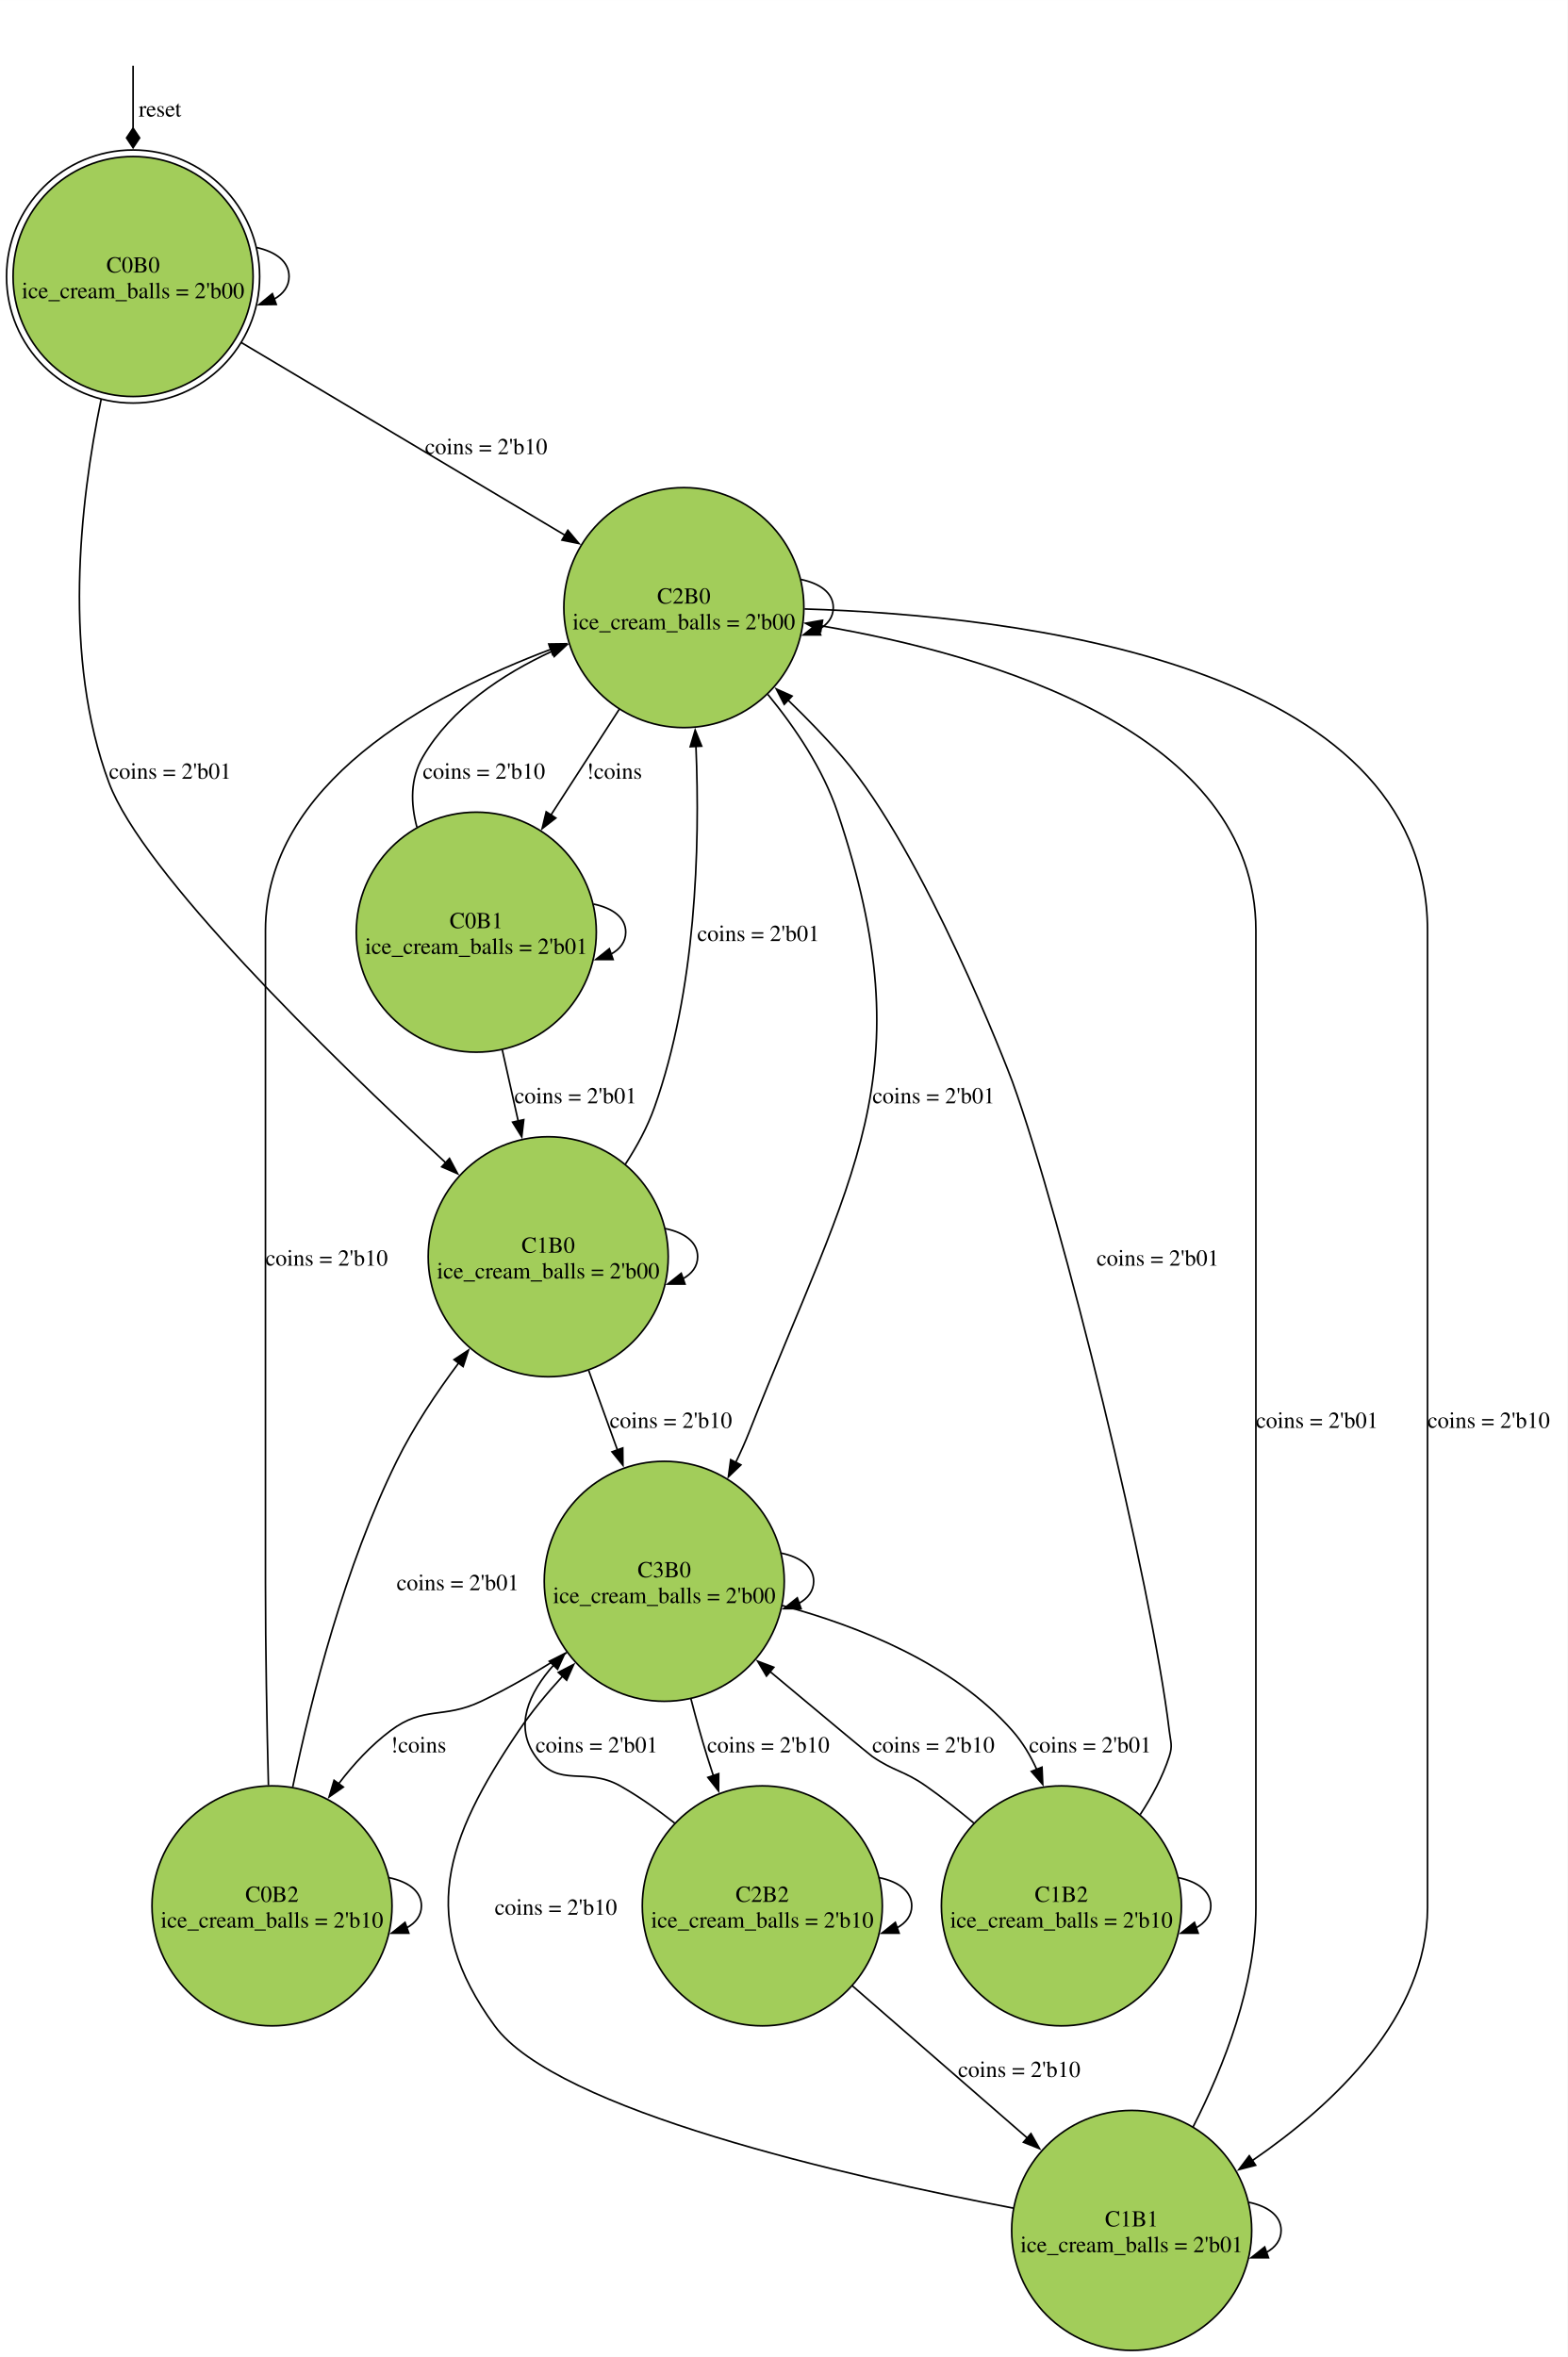
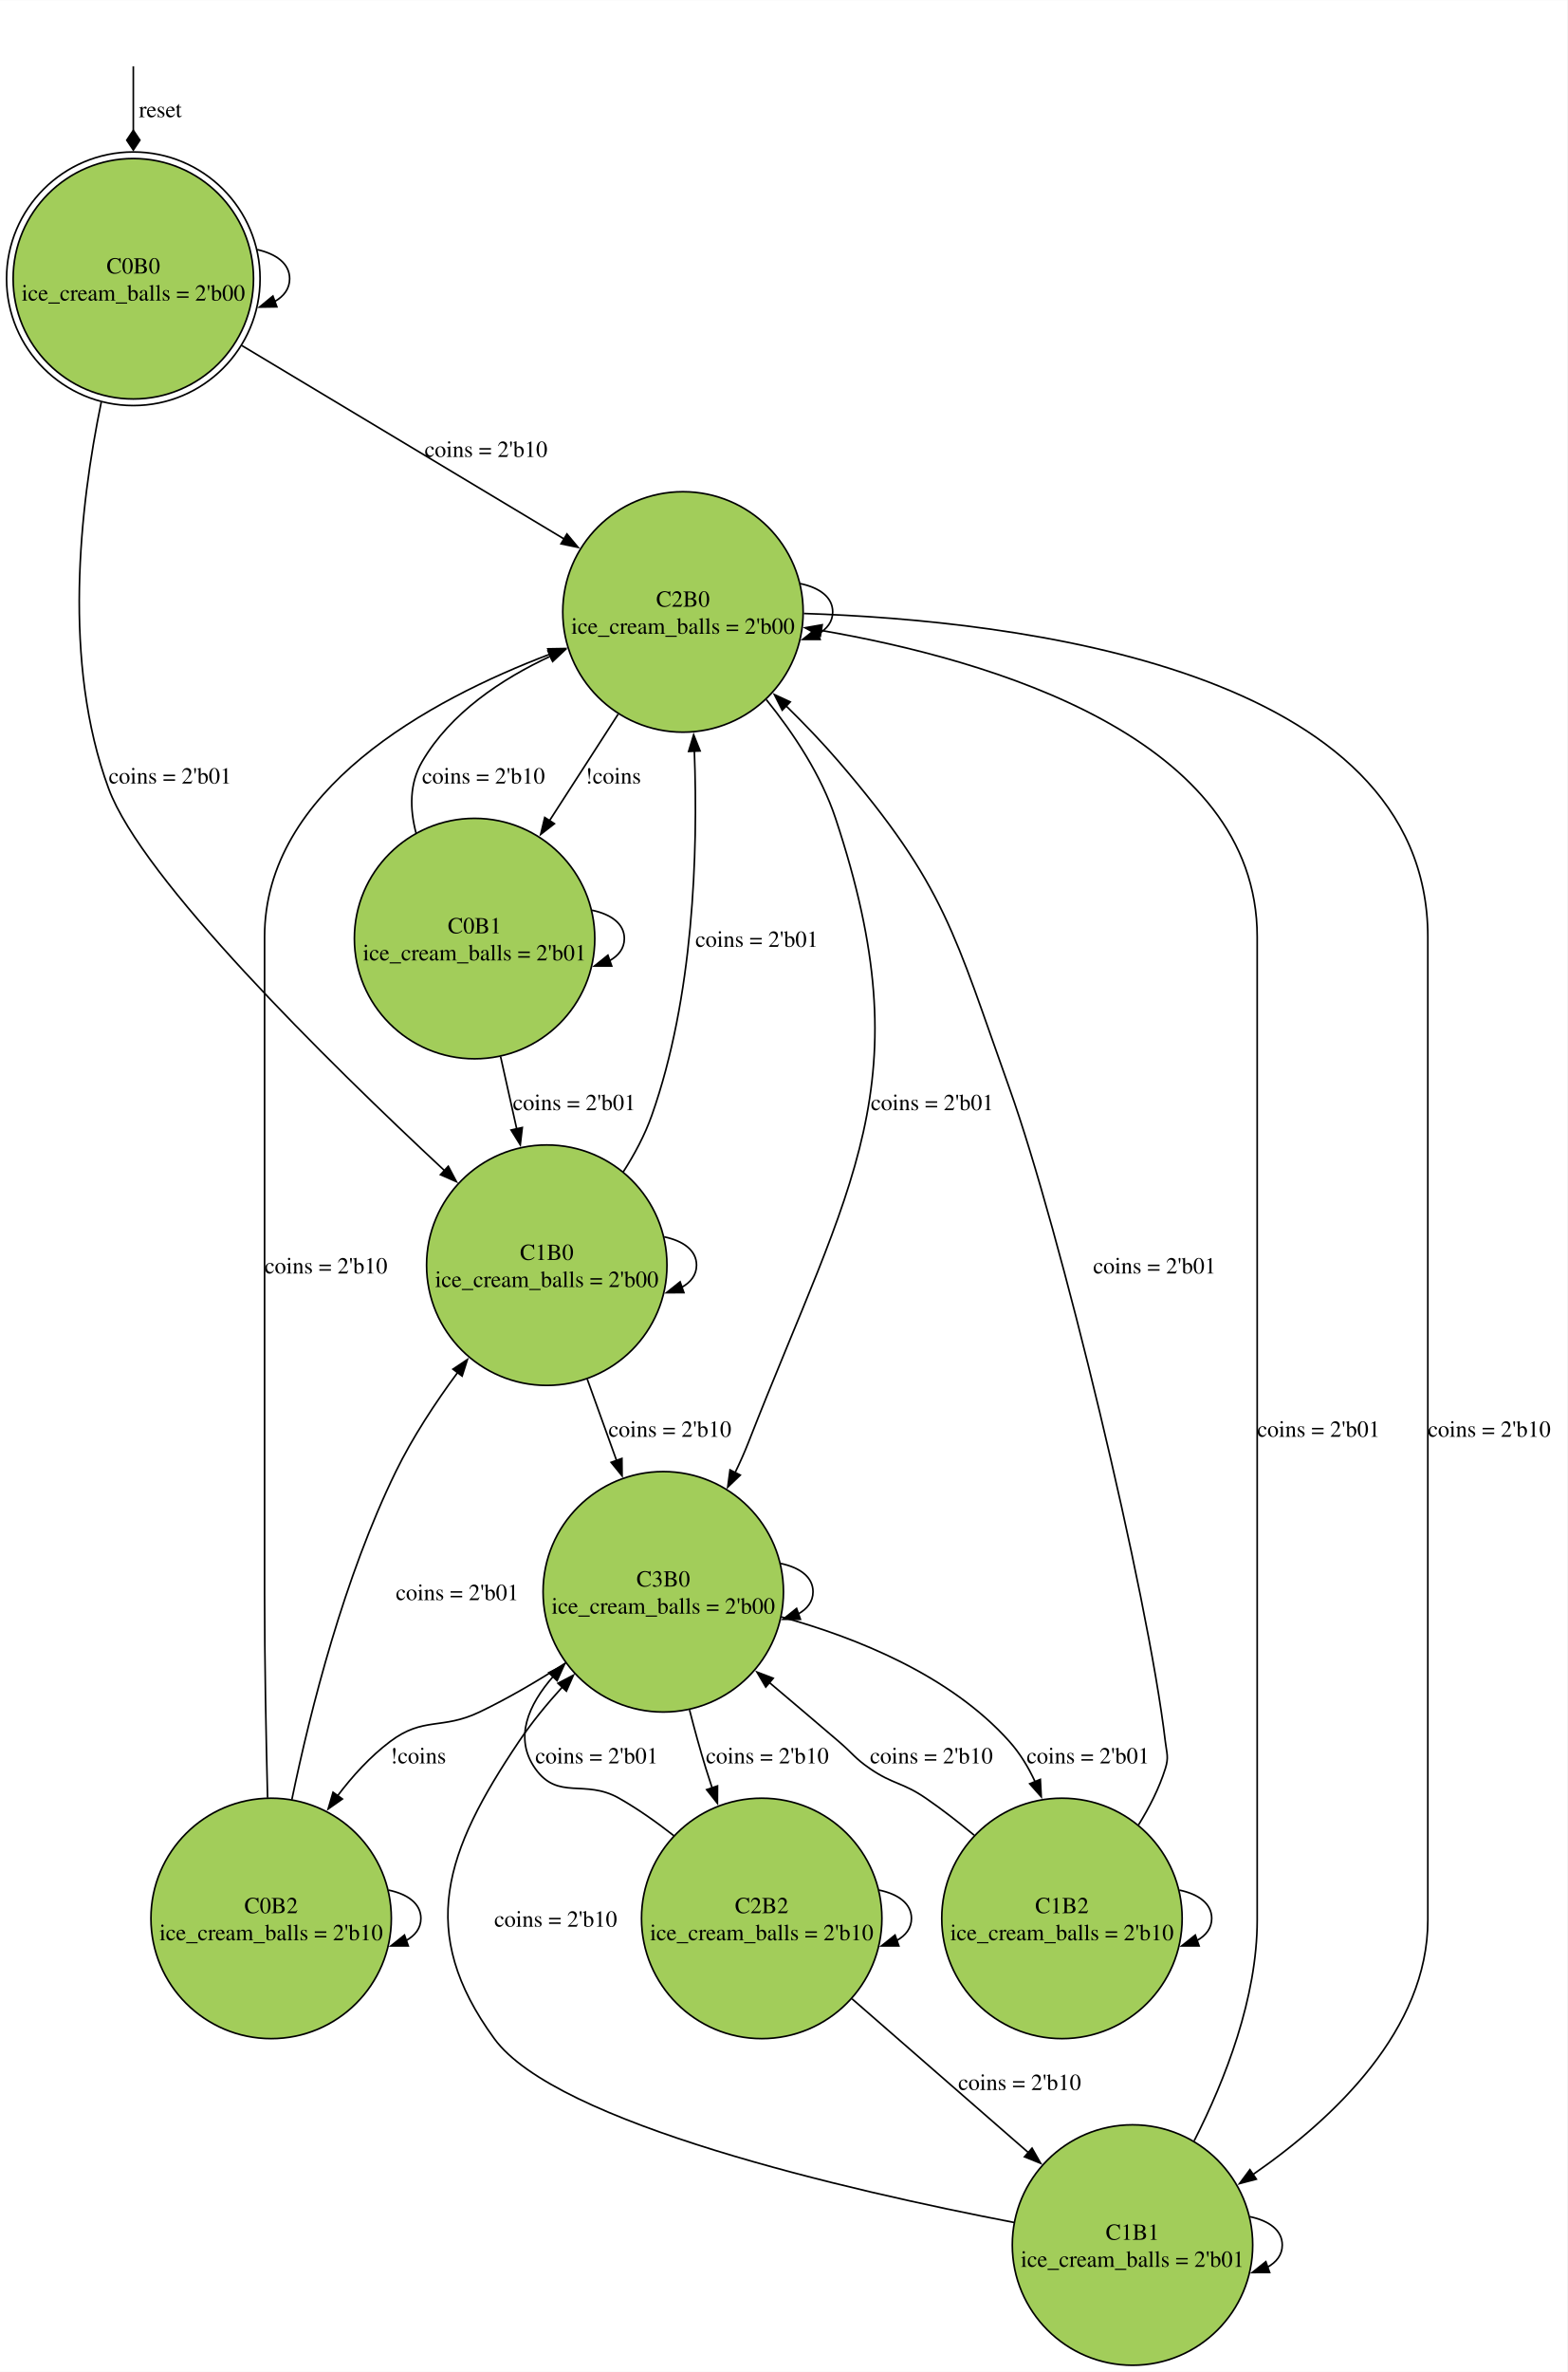
- <svg xmlns="http://www.w3.org/2000/svg" width="959pt" height="1442pt" viewBox="0.00 0.00 959.18 1442.22">
-   <g id="graph0" class="graph" transform="scale(1 1) rotate(0) translate(4 1438.22)">
-     <polygon fill="white" stroke="none" points="-4,4 -4,-1438.22 955.18,-1438.22 955.18,4 -4,4" />
+ <svg xmlns="http://www.w3.org/2000/svg" width="955pt" height="1445pt" viewBox="0.00 0.00 955.26 1445.18">
+   <g id="graph0" class="graph" transform="scale(1 1) rotate(0) translate(4 1441.18)">
+     <polygon fill="white" stroke="none" points="-4,4 -4,-1441.18 951.26,-1441.18 951.26,4 -4,4" />
    <g id="node2" class="node">
-       <ellipse fill="#a2cd5a" stroke="black" cx="77.43" cy="-1269.04" rx="73.43" ry="73.43" />
-       <ellipse fill="none" stroke="black" cx="77.43" cy="-1269.04" rx="77.43" ry="77.43" />
-       <text text-anchor="middle" x="77.43" y="-1271.49" font-family="Times,serif" font-size="14.00">C0B0</text>
-       <text text-anchor="middle" x="77.43" y="-1255.74" font-family="Times,serif" font-size="14.00">ice_cream_balls = 2'b00</text>
+       <ellipse fill="#a2cd5a" stroke="black" cx="77.26" cy="-1271.42" rx="73.26" ry="73.26" />
+       <ellipse fill="none" stroke="black" cx="77.26" cy="-1271.42" rx="77.26" ry="77.26" />
+       <text text-anchor="middle" x="77.26" y="-1274.62" font-family="Times,serif" font-size="14.00">C0B0</text>
+       <text text-anchor="middle" x="77.26" y="-1258.12" font-family="Times,serif" font-size="14.00">ice_cream_balls = 2'b00</text>
    </g>
    <g id="edge1" class="edge">
-       <path fill="none" stroke="black" d="M77.43,-1398C77.43,-1387.95 77.43,-1374.41 77.43,-1359.9" />
-       <polygon fill="black" stroke="black" points="77.43,-1359.85 73.43,-1353.85 77.43,-1347.85 81.43,-1353.85 77.43,-1359.85" />
-       <text text-anchor="middle" x="93.93" y="-1366.92" font-family="Times,serif" font-size="14.00">  reset</text>
+       <path fill="none" stroke="black" d="M77.26,-1400.88C77.26,-1390.57 77.26,-1376.61 77.26,-1361.68" />
+       <polygon fill="black" stroke="black" points="77.26,-1361.87 73.26,-1355.87 77.26,-1349.87 81.26,-1355.87 77.26,-1361.87" />
+       <text text-anchor="middle" x="93.76" y="-1369.88" font-family="Times,serif" font-size="14.00">  reset</text>
    </g>
    <g id="edge2" class="edge">
-       <path fill="none" stroke="black" d="M153.02,-1286.79C164.81,-1284.14 172.85,-1278.22 172.85,-1269.04 172.85,-1263.02 169.39,-1258.4 163.68,-1255.19" />
-       <polygon fill="black" stroke="black" points="165.04,-1251.96 154.44,-1251.81 162.64,-1258.53 165.04,-1251.96" />
+       <path fill="none" stroke="black" d="M152.73,-1289.2C164.5,-1286.54 172.53,-1280.61 172.53,-1271.42 172.53,-1265.38 169.07,-1260.75 163.37,-1257.53" />
+       <polygon fill="black" stroke="black" points="164.74,-1254.31 154.15,-1254.15 162.33,-1260.88 164.74,-1254.31" />
    </g>
    <g id="node5" class="node">
-       <ellipse fill="#a2cd5a" stroke="black" cx="414.43" cy="-1066.44" rx="73.43" ry="73.43" />
-       <text text-anchor="middle" x="414.43" y="-1068.89" font-family="Times,serif" font-size="14.00">C2B0</text>
-       <text text-anchor="middle" x="414.43" y="-1053.14" font-family="Times,serif" font-size="14.00">ice_cream_balls = 2'b00</text>
+       <ellipse fill="#a2cd5a" stroke="black" cx="412.26" cy="-1068.39" rx="73.26" ry="73.26" />
+       <text text-anchor="middle" x="412.26" y="-1071.59" font-family="Times,serif" font-size="14.00">C2B0</text>
+       <text text-anchor="middle" x="412.26" y="-1055.09" font-family="Times,serif" font-size="14.00">ice_cream_balls = 2'b00</text>
    </g>
    <g id="edge3" class="edge">
-       <path fill="none" stroke="black" d="M143.6,-1228.65C200.71,-1194.66 283.05,-1145.64 341.93,-1110.6" />
-       <polygon fill="black" stroke="black" points="343.43,-1113.77 350.23,-1105.65 339.85,-1107.76 343.43,-1113.77" />
-       <text text-anchor="start" x="256.03" y="-1160.32" font-family="Times,serif" font-size="14.00">  coins = 2'b10</text>
+       <path fill="none" stroke="black" d="M143.45,-1230.7C200.16,-1196.66 281.71,-1147.73 340.09,-1112.7" />
+       <polygon fill="black" stroke="black" points="341.54,-1115.91 348.32,-1107.76 337.94,-1109.91 341.54,-1115.91" />
+       <text text-anchor="start" x="254.81" y="-1162.85" font-family="Times,serif" font-size="14.00">  coins = 2'b10</text>
    </g>
    <g id="node7" class="node">
-       <ellipse fill="#a2cd5a" stroke="black" cx="331.43" cy="-669.23" rx="73.43" ry="73.43" />
-       <text text-anchor="middle" x="331.43" y="-671.68" font-family="Times,serif" font-size="14.00">C1B0</text>
-       <text text-anchor="middle" x="331.43" y="-655.93" font-family="Times,serif" font-size="14.00">ice_cream_balls = 2'b00</text>
+       <ellipse fill="#a2cd5a" stroke="black" cx="329.26" cy="-670.34" rx="73.26" ry="73.26" />
+       <text text-anchor="middle" x="329.26" y="-673.54" font-family="Times,serif" font-size="14.00">C1B0</text>
+       <text text-anchor="middle" x="329.26" y="-657.04" font-family="Times,serif" font-size="14.00">ice_cream_balls = 2'b00</text>
    </g>
    <g id="edge4" class="edge">
-       <path fill="none" stroke="black" d="M57.86,-1193.78C44.65,-1129.6 34.27,-1035.45 62.68,-959.26 83.13,-904.4 196.06,-793.96 268.87,-726.61" />
-       <polygon fill="black" stroke="black" points="271.01,-729.4 275.99,-720.05 266.27,-724.26 271.01,-729.4" />
-       <text text-anchor="start" x="62.68" y="-961.71" font-family="Times,serif" font-size="14.00">  coins = 2'b01</text>
+       <path fill="none" stroke="black" d="M57.72,-1196.26C44.45,-1131.9 33.92,-1037.26 62.26,-960.63 82.52,-905.85 194.74,-795.27 267.1,-727.81" />
+       <polygon fill="black" stroke="black" points="269.23,-730.61 274.17,-721.24 264.46,-725.49 269.23,-730.61" />
+       <text text-anchor="start" x="62.26" y="-963.83" font-family="Times,serif" font-size="14.00">  coins = 2'b01</text>
    </g>
    <g id="node3" class="node">
-       <ellipse fill="#a2cd5a" stroke="black" cx="462.43" cy="-272.03" rx="73.43" ry="73.43" />
-       <text text-anchor="middle" x="462.43" y="-274.48" font-family="Times,serif" font-size="14.00">C2B2</text>
-       <text text-anchor="middle" x="462.43" y="-258.73" font-family="Times,serif" font-size="14.00">ice_cream_balls = 2'b10</text>
+       <ellipse fill="#a2cd5a" stroke="black" cx="460.26" cy="-272.29" rx="73.26" ry="73.26" />
+       <text text-anchor="middle" x="460.26" y="-275.49" font-family="Times,serif" font-size="14.00">C2B2</text>
+       <text text-anchor="middle" x="460.26" y="-258.99" font-family="Times,serif" font-size="14.00">ice_cream_balls = 2'b10</text>
    </g>
    <g id="edge5" class="edge">
-       <path fill="none" stroke="black" d="M534.1,-289.26C545.81,-286.79 553.85,-281.05 553.85,-272.03 553.85,-266.11 550.39,-261.6 544.7,-258.51" />
-       <polygon fill="black" stroke="black" points="546.13,-255.3 535.53,-255.3 543.82,-261.91 546.13,-255.3" />
+       <path fill="none" stroke="black" d="M531.81,-289.55C543.5,-287.08 551.53,-281.33 551.53,-272.29 551.53,-266.36 548.07,-261.84 542.39,-258.74" />
+       <polygon fill="black" stroke="black" points="543.84,-255.54 533.24,-255.53 541.52,-262.14 543.84,-255.54" />
    </g>
    <g id="node8" class="node">
-       <ellipse fill="#a2cd5a" stroke="black" cx="688.43" cy="-73.43" rx="73.43" ry="73.43" />
-       <text text-anchor="middle" x="688.43" y="-75.88" font-family="Times,serif" font-size="14.00">C1B1</text>
-       <text text-anchor="middle" x="688.43" y="-60.13" font-family="Times,serif" font-size="14.00">ice_cream_balls = 2'b01</text>
+       <ellipse fill="#a2cd5a" stroke="black" cx="686.26" cy="-73.26" rx="73.26" ry="73.26" />
+       <text text-anchor="middle" x="686.26" y="-76.46" font-family="Times,serif" font-size="14.00">C1B1</text>
+       <text text-anchor="middle" x="686.26" y="-59.96" font-family="Times,serif" font-size="14.00">ice_cream_balls = 2'b01</text>
    </g>
    <g id="edge6" class="edge">
-       <path fill="none" stroke="black" d="M517.42,-223.19C549.82,-195 590.95,-159.22 624.76,-129.81" />
-       <polygon fill="black" stroke="black" points="626.79,-132.68 632.04,-123.48 622.2,-127.4 626.79,-132.68" />
-       <text text-anchor="start" x="582.2" y="-167.3" font-family="Times,serif" font-size="14.00">  coins = 2'b10</text>
+       <path fill="none" stroke="black" d="M515.26,-223.34C547.78,-194.99 589.1,-158.97 622.97,-129.44" />
+       <polygon fill="black" stroke="black" points="625.03,-132.29 630.27,-123.08 620.43,-127.01 625.03,-132.29" />
+       <text text-anchor="start" x="580.04" y="-167.73" font-family="Times,serif" font-size="14.00">  coins = 2'b10</text>
    </g>
    <g id="node9" class="node">
-       <ellipse fill="#a2cd5a" stroke="black" cx="402.43" cy="-470.63" rx="73.43" ry="73.43" />
-       <text text-anchor="middle" x="402.43" y="-473.08" font-family="Times,serif" font-size="14.00">C3B0</text>
-       <text text-anchor="middle" x="402.43" y="-457.33" font-family="Times,serif" font-size="14.00">ice_cream_balls = 2'b00</text>
+       <ellipse fill="#a2cd5a" stroke="black" cx="400.26" cy="-471.31" rx="73.26" ry="73.26" />
+       <text text-anchor="middle" x="400.26" y="-474.51" font-family="Times,serif" font-size="14.00">C3B0</text>
+       <text text-anchor="middle" x="400.26" y="-458.01" font-family="Times,serif" font-size="14.00">ice_cream_balls = 2'b00</text>
    </g>
    <g id="edge7" class="edge">
-       <path fill="none" stroke="black" d="M408.93,-322.57C398.31,-330.93 386.89,-338.98 375.43,-345.46 354.23,-357.44 337.79,-343.61 323.68,-363.46 310.53,-381.95 319.28,-401.99 334.98,-419.63" />
-       <polygon fill="black" stroke="black" points="332.11,-421.7 341.57,-426.46 337.15,-416.84 332.11,-421.7" />
-       <text text-anchor="start" x="323.68" y="-365.91" font-family="Times,serif" font-size="14.00">  coins = 2'b01</text>
+       <path fill="none" stroke="black" d="M406.73,-322.67C396.12,-331.01 384.7,-339.06 373.26,-345.55 352.36,-357.42 336.15,-343.93 322.26,-363.55 309.16,-382.08 317.8,-402.21 333.36,-419.96" />
+       <polygon fill="black" stroke="black" points="330.47,-422 339.9,-426.83 335.54,-417.17 330.47,-422" />
+       <text text-anchor="start" x="322.26" y="-366.75" font-family="Times,serif" font-size="14.00">  coins = 2'b01</text>
    </g>
    <g id="node4" class="node">
-       <ellipse fill="#a2cd5a" stroke="black" cx="287.43" cy="-867.84" rx="73.43" ry="73.43" />
-       <text text-anchor="middle" x="287.43" y="-870.29" font-family="Times,serif" font-size="14.00">C0B1</text>
-       <text text-anchor="middle" x="287.43" y="-854.54" font-family="Times,serif" font-size="14.00">ice_cream_balls = 2'b01</text>
+       <ellipse fill="#a2cd5a" stroke="black" cx="285.26" cy="-869.36" rx="73.26" ry="73.26" />
+       <text text-anchor="middle" x="285.26" y="-872.56" font-family="Times,serif" font-size="14.00">C0B1</text>
+       <text text-anchor="middle" x="285.26" y="-856.06" font-family="Times,serif" font-size="14.00">ice_cream_balls = 2'b01</text>
    </g>
    <g id="edge8" class="edge">
-       <path fill="none" stroke="black" d="M359.1,-885.06C370.81,-882.6 378.85,-876.86 378.85,-867.84 378.85,-861.92 375.39,-857.41 369.7,-854.31" />
-       <polygon fill="black" stroke="black" points="371.13,-851.11 360.53,-851.11 368.82,-857.71 371.13,-851.11" />
+       <path fill="none" stroke="black" d="M356.81,-886.63C368.5,-884.16 376.53,-878.4 376.53,-869.36 376.53,-863.43 373.07,-858.92 367.39,-855.81" />
+       <polygon fill="black" stroke="black" points="368.84,-852.61 358.24,-852.6 366.52,-859.22 368.84,-852.61" />
    </g>
    <g id="edge9" class="edge">
-       <path fill="none" stroke="black" d="M251.1,-932.04C247.18,-946.7 247,-961.85 254.68,-975.01 272.13,-1004.94 303.56,-1025.76 333.96,-1039.81" />
-       <polygon fill="black" stroke="black" points="332.26,-1042.88 342.82,-1043.7 335.08,-1036.47 332.26,-1042.88" />
-       <text text-anchor="start" x="254.68" y="-961.71" font-family="Times,serif" font-size="14.00">  coins = 2'b10</text>
+       <path fill="none" stroke="black" d="M249.57,-933.68C245.68,-948.5 245.52,-963.83 253.26,-977.13 270.55,-1006.83 301.66,-1027.55 331.8,-1041.57" />
+       <polygon fill="black" stroke="black" points="330.01,-1044.61 340.57,-1045.46 332.85,-1038.21 330.01,-1044.61" />
+       <text text-anchor="start" x="253.26" y="-963.83" font-family="Times,serif" font-size="14.00">  coins = 2'b10</text>
    </g>
    <g id="edge10" class="edge">
-       <path fill="none" stroke="black" d="M303.31,-795.86C306.49,-781.66 309.85,-766.64 313.1,-752.1" />
-       <polygon fill="black" stroke="black" points="316.47,-753.11 315.23,-742.59 309.63,-751.58 316.47,-753.11" />
-       <text text-anchor="start" x="310.75" y="-763.11" font-family="Times,serif" font-size="14.00">  coins = 2'b01</text>
+       <path fill="none" stroke="black" d="M301.09,-797.51C304.29,-783.18 307.68,-768 310.95,-753.33" />
+       <polygon fill="black" stroke="black" points="314.34,-754.22 313.1,-743.7 307.51,-752.7 314.34,-754.22" />
+       <text text-anchor="start" x="308.58" y="-764.8" font-family="Times,serif" font-size="14.00">  coins = 2'b01</text>
    </g>
    <g id="edge11" class="edge">
-       <path fill="none" stroke="black" d="M374.94,-1004.31C361.68,-983.78 346.78,-960.72 333.09,-939.52" />
-       <polygon fill="black" stroke="black" points="336.08,-937.7 327.71,-931.2 330.2,-941.5 336.08,-937.7" />
-       <text text-anchor="start" x="354.73" y="-961.71" font-family="Times,serif" font-size="14.00">  !coins</text>
+       <path fill="none" stroke="black" d="M372.78,-1006.13C359.52,-985.56 344.62,-962.44 330.92,-941.2" />
+       <polygon fill="black" stroke="black" points="333.91,-939.37 325.55,-932.86 328.02,-943.16 333.91,-939.37" />
+       <text text-anchor="start" x="352.57" y="-963.83" font-family="Times,serif" font-size="14.00">  !coins</text>
    </g>
    <g id="edge12" class="edge">
-       <path fill="none" stroke="black" d="M486.1,-1083.67C497.81,-1081.2 505.85,-1075.46 505.85,-1066.44 505.85,-1060.52 502.39,-1056.01 496.7,-1052.92" />
-       <polygon fill="black" stroke="black" points="498.13,-1049.71 487.53,-1049.71 495.82,-1056.32 498.13,-1049.71" />
+       <path fill="none" stroke="black" d="M483.81,-1085.65C495.5,-1083.18 503.53,-1077.43 503.53,-1068.39 503.53,-1062.46 500.07,-1057.94 494.39,-1054.84" />
+       <polygon fill="black" stroke="black" points="495.84,-1051.64 485.24,-1051.63 493.52,-1058.24 495.84,-1051.64" />
    </g>
    <g id="edge13" class="edge">
-       <path fill="none" stroke="black" d="M488.29,-1065.62C617.14,-1061.63 869.43,-1032.87 869.43,-868.84 869.43,-868.84 869.43,-868.84 869.43,-271.03 869.43,-204.34 812.37,-150.56 762.32,-116.22" />
-       <polygon fill="black" stroke="black" points="764.27,-113.31 754.01,-110.66 760.38,-119.13 764.27,-113.31" />
-       <text text-anchor="start" x="869.43" y="-564.51" font-family="Times,serif" font-size="14.00">  coins = 2'b10</text>
+       <path fill="none" stroke="black" d="M485.96,-1067.45C614.53,-1063.26 866.26,-1034.15 866.26,-870.36 866.26,-870.36 866.26,-870.36 866.26,-271.29 866.26,-204.69 809.52,-150.77 759.75,-116.28" />
+       <polygon fill="black" stroke="black" points="761.73,-113.4 751.49,-110.7 757.82,-119.2 761.73,-113.4" />
+       <text text-anchor="start" x="866.26" y="-565.78" font-family="Times,serif" font-size="14.00">  coins = 2'b10</text>
    </g>
    <g id="edge14" class="edge">
-       <path fill="none" stroke="black" d="M465.77,-1013.38C482.78,-992.68 499.6,-967.54 508.43,-941.26 562.62,-779.88 516.8,-720.46 454.43,-562.06 451.94,-555.76 449.08,-549.36 445.99,-543.04" />
-       <polygon fill="black" stroke="black" points="449.32,-541.87 441.67,-534.54 443.08,-545.04 449.32,-541.87" />
-       <text text-anchor="start" x="529.82" y="-763.11" font-family="Times,serif" font-size="14.00">  coins = 2'b01</text>
+       <path fill="none" stroke="black" d="M463.07,-1014.96C479.9,-994.15 496.54,-968.91 505.26,-942.63 558.96,-780.75 514.4,-721.4 452.26,-562.58 449.8,-556.28 446.94,-549.89 443.87,-543.58" />
+       <polygon fill="black" stroke="black" points="447.2,-542.42 439.55,-535.09 440.96,-545.59 447.2,-542.42" />
+       <text text-anchor="start" x="526.76" y="-764.8" font-family="Times,serif" font-size="14.00">  coins = 2'b01</text>
    </g>
    <g id="node6" class="node">
-       <ellipse fill="#a2cd5a" stroke="black" cx="162.43" cy="-272.03" rx="73.43" ry="73.43" />
-       <text text-anchor="middle" x="162.43" y="-274.48" font-family="Times,serif" font-size="14.00">C0B2</text>
-       <text text-anchor="middle" x="162.43" y="-258.73" font-family="Times,serif" font-size="14.00">ice_cream_balls = 2'b10</text>
+       <ellipse fill="#a2cd5a" stroke="black" cx="161.26" cy="-272.29" rx="73.26" ry="73.26" />
+       <text text-anchor="middle" x="161.26" y="-275.49" font-family="Times,serif" font-size="14.00">C0B2</text>
+       <text text-anchor="middle" x="161.26" y="-258.99" font-family="Times,serif" font-size="14.00">ice_cream_balls = 2'b10</text>
    </g>
    <g id="edge15" class="edge">
-       <path fill="none" stroke="black" d="M160.24,-345.85C159.31,-382.91 158.43,-428.66 158.43,-469.63 158.43,-868.84 158.43,-868.84 158.43,-868.84 158.43,-958.49 258.4,-1012.86 333.39,-1041.05" />
-       <polygon fill="black" stroke="black" points="331.78,-1044.18 342.37,-1044.33 334.18,-1037.61 331.78,-1044.18" />
-       <text text-anchor="start" x="158.43" y="-663.81" font-family="Times,serif" font-size="14.00">  coins = 2'b10</text>
+       <path fill="none" stroke="black" d="M159.09,-345.8C158.15,-383.02 157.26,-429.09 157.26,-470.31 157.26,-870.36 157.26,-870.36 157.26,-870.36 157.26,-959.86 256.84,-1014.45 331.54,-1042.8" />
+       <polygon fill="black" stroke="black" points="329.89,-1045.92 340.49,-1046.1 332.32,-1039.36 329.89,-1045.92" />
+       <text text-anchor="start" x="157.26" y="-665.29" font-family="Times,serif" font-size="14.00">  coins = 2'b10</text>
    </g>
    <g id="edge16" class="edge">
-       <path fill="none" stroke="black" d="M234.1,-289.26C245.81,-286.79 253.85,-281.05 253.85,-272.03 253.85,-266.11 250.39,-261.6 244.7,-258.51" />
-       <polygon fill="black" stroke="black" points="246.13,-255.3 235.53,-255.3 243.82,-261.91 246.13,-255.3" />
+       <path fill="none" stroke="black" d="M232.81,-289.55C244.5,-287.08 252.53,-281.33 252.53,-272.29 252.53,-266.36 249.07,-261.84 243.39,-258.74" />
+       <polygon fill="black" stroke="black" points="244.84,-255.54 234.24,-255.53 242.52,-262.14 244.84,-255.54" />
    </g>
    <g id="edge17" class="edge">
-       <path fill="none" stroke="black" d="M175.09,-344.69C186.76,-400.89 207.13,-480.04 238.68,-544.06 248.95,-564.9 262.85,-585.82 276.76,-604.38" />
-       <polygon fill="black" stroke="black" points="273.8,-606.27 282.65,-612.09 279.36,-602.02 273.8,-606.27" />
-       <text text-anchor="start" x="238.68" y="-465.21" font-family="Times,serif" font-size="14.00">  coins = 2'b01</text>
+       <path fill="none" stroke="black" d="M173.88,-344.68C185.54,-400.92 205.87,-480.3 237.26,-544.58 247.46,-565.46 261.25,-586.46 275.05,-605.11" />
+       <polygon fill="black" stroke="black" points="272.08,-606.98 280.89,-612.86 277.66,-602.77 272.08,-606.98" />
+       <text text-anchor="start" x="237.26" y="-466.26" font-family="Times,serif" font-size="14.00">  coins = 2'b01</text>
    </g>
    <g id="edge18" class="edge">
-       <path fill="none" stroke="black" d="M378.64,-725.86C385.77,-736.8 392.16,-748.64 396.43,-760.66 421.8,-832.14 424.43,-918.93 421.82,-981.59" />
-       <polygon fill="black" stroke="black" points="418.33,-981.33 421.35,-991.49 425.32,-981.67 418.33,-981.33" />
-       <text text-anchor="start" x="422.61" y="-862.41" font-family="Times,serif" font-size="14.00">  coins = 2'b01</text>
+       <path fill="none" stroke="black" d="M375.72,-726.94C382.74,-737.86 389.04,-749.65 393.26,-761.6 418.64,-833.49 421.56,-920.73 419.21,-983.61" />
+       <polygon fill="black" stroke="black" points="415.72,-983.4 418.78,-993.54 422.71,-983.7 415.72,-983.4" />
+       <text text-anchor="start" x="419.84" y="-864.31" font-family="Times,serif" font-size="14.00">  coins = 2'b01</text>
    </g>
    <g id="edge19" class="edge">
-       <path fill="none" stroke="black" d="M403.1,-686.46C414.81,-684 422.85,-678.25 422.85,-669.23 422.85,-663.32 419.39,-658.81 413.7,-655.71" />
-       <polygon fill="black" stroke="black" points="415.13,-652.5 404.53,-652.51 412.82,-659.11 415.13,-652.5" />
+       <path fill="none" stroke="black" d="M400.81,-687.6C412.5,-685.13 420.53,-679.38 420.53,-670.34 420.53,-664.41 417.07,-659.89 411.39,-656.79" />
+       <polygon fill="black" stroke="black" points="412.84,-653.59 402.24,-653.58 410.52,-660.19 412.84,-653.59" />
    </g>
    <g id="edge20" class="edge">
-       <path fill="none" stroke="black" d="M356.16,-599.75C361.87,-583.93 367.99,-566.98 373.86,-550.75" />
-       <polygon fill="black" stroke="black" points="377.04,-552.22 377.15,-541.63 370.46,-549.85 377.04,-552.22" />
-       <text text-anchor="start" x="369.06" y="-564.51" font-family="Times,serif" font-size="14.00">  coins = 2'b10</text>
+       <path fill="none" stroke="black" d="M353.9,-600.98C359.68,-584.94 365.89,-567.71 371.82,-551.24" />
+       <polygon fill="black" stroke="black" points="375.06,-552.57 375.16,-541.97 368.48,-550.19 375.06,-552.57" />
+       <text text-anchor="start" x="366.89" y="-565.78" font-family="Times,serif" font-size="14.00">  coins = 2'b10</text>
    </g>
    <g id="edge21" class="edge">
-       <path fill="none" stroke="black" d="M725.98,-136.72C745.13,-174.27 764.43,-223.82 764.43,-271.03 764.43,-868.84 764.43,-868.84 764.43,-868.84 764.43,-990.38 602,-1037.56 498.45,-1055.3" />
-       <polygon fill="black" stroke="black" points="498.16,-1051.79 488.87,-1056.87 499.3,-1058.7 498.16,-1051.79" />
-       <text text-anchor="start" x="764.43" y="-564.51" font-family="Times,serif" font-size="14.00">  coins = 2'b01</text>
+       <path fill="none" stroke="black" d="M723.82,-136.7C742.96,-174.33 762.26,-223.99 762.26,-271.29 762.26,-870.36 762.26,-870.36 762.26,-870.36 762.26,-991.97 599.84,-1039.33 496.28,-1057.16" />
+       <polygon fill="black" stroke="black" points="496,-1053.66 486.7,-1058.75 497.14,-1060.57 496,-1053.66" />
+       <text text-anchor="start" x="762.26" y="-565.78" font-family="Times,serif" font-size="14.00">  coins = 2'b01</text>
    </g>
    <g id="edge22" class="edge">
-       <path fill="none" stroke="black" d="M760.1,-90.65C771.81,-88.19 779.85,-82.44 779.85,-73.43 779.85,-67.51 776.39,-63 770.7,-59.9" />
-       <polygon fill="black" stroke="black" points="772.13,-56.7 761.53,-56.7 769.82,-63.3 772.13,-56.7" />
+       <path fill="none" stroke="black" d="M757.81,-90.53C769.5,-88.06 777.53,-82.3 777.53,-73.26 777.53,-67.33 774.07,-62.81 768.39,-59.71" />
+       <polygon fill="black" stroke="black" points="769.84,-56.51 759.24,-56.5 767.52,-63.12 769.84,-56.51" />
    </g>
    <g id="edge23" class="edge">
-       <path fill="none" stroke="black" d="M616.17,-87.04C514.25,-106.46 336.44,-146.93 298.68,-198.6 251.15,-263.62 268.3,-312.5 313.43,-379.21 321.22,-390.72 330.58,-402.06 340.26,-412.6" />
-       <polygon fill="black" stroke="black" points="337.62,-414.9 347.03,-419.77 342.71,-410.1 337.62,-414.9" />
-       <text text-anchor="start" x="298.68" y="-266.6" font-family="Times,serif" font-size="14.00">  coins = 2'b10</text>
+       <path fill="none" stroke="black" d="M614.14,-87C512.41,-106.61 334.93,-147.38 297.26,-199.03 249.69,-264.25 267.25,-313.03 312.26,-380.05 319.97,-391.52 329.22,-402.82 338.79,-413.34" />
+       <polygon fill="black" stroke="black" points="336.09,-415.58 345.48,-420.49 341.21,-410.8 336.09,-415.58" />
+       <text text-anchor="start" x="297.26" y="-267.24" font-family="Times,serif" font-size="14.00">  coins = 2'b10</text>
    </g>
    <g id="edge24" class="edge">
-       <path fill="none" stroke="black" d="M418.74,-398.78C421.81,-386.92 425.17,-374.79 428.68,-363.46 429.89,-359.54 431.17,-355.55 432.51,-351.54" />
-       <polygon fill="black" stroke="black" points="435.74,-352.91 435.66,-342.31 429.12,-350.64 435.74,-352.91" />
-       <text text-anchor="start" x="428.68" y="-365.91" font-family="Times,serif" font-size="14.00">  coins = 2'b10</text>
+       <path fill="none" stroke="black" d="M416.27,-399.35C419.34,-387.33 422.72,-375.03 426.26,-363.55 427.47,-359.64 428.76,-355.66 430.1,-351.64" />
+       <polygon fill="black" stroke="black" points="433.32,-353.02 433.26,-342.43 426.7,-350.75 433.32,-353.02" />
+       <text text-anchor="start" x="426.26" y="-366.75" font-family="Times,serif" font-size="14.00">  coins = 2'b10</text>
    </g>
    <g id="edge25" class="edge">
-       <path fill="none" stroke="black" d="M342.77,-426.98C326.31,-416.35 308.1,-405.61 290.43,-397.21 267.01,-386.07 255.68,-394.75 234.93,-379.21 223.04,-370.3 212.43,-358.86 203.24,-346.79" />
-       <polygon fill="black" stroke="black" points="206.08,-344.74 197.38,-338.7 200.41,-348.85 206.08,-344.74" />
-       <text text-anchor="start" x="234.93" y="-365.91" font-family="Times,serif" font-size="14.00">  !coins</text>
+       <path fill="none" stroke="black" d="M340.86,-428.02C324.32,-417.35 306.01,-406.54 288.26,-398.05 265.25,-387.05 254.12,-395.42 233.76,-380.05 221.68,-370.93 210.92,-359.18 201.63,-346.83" />
+       <polygon fill="black" stroke="black" points="204.68,-345.07 196.01,-338.98 198.99,-349.15 204.68,-345.07" />
+       <text text-anchor="start" x="233.76" y="-366.75" font-family="Times,serif" font-size="14.00">  !coins</text>
    </g>
    <g id="edge26" class="edge">
-       <path fill="none" stroke="black" d="M474.1,-487.86C485.81,-485.39 493.85,-479.65 493.85,-470.63 493.85,-464.71 490.39,-460.21 484.7,-457.11" />
-       <polygon fill="black" stroke="black" points="486.13,-453.9 475.53,-453.9 483.82,-460.51 486.13,-453.9" />
+       <path fill="none" stroke="black" d="M471.81,-488.58C483.5,-486.11 491.53,-480.35 491.53,-471.31 491.53,-465.38 488.07,-460.87 482.39,-457.76" />
+       <polygon fill="black" stroke="black" points="483.84,-454.56 473.24,-454.55 481.52,-461.17 483.84,-454.56" />
    </g>
    <g id="node10" class="node">
-       <ellipse fill="#a2cd5a" stroke="black" cx="645.43" cy="-272.03" rx="73.43" ry="73.43" />
-       <text text-anchor="middle" x="645.43" y="-274.48" font-family="Times,serif" font-size="14.00">C1B2</text>
-       <text text-anchor="middle" x="645.43" y="-258.73" font-family="Times,serif" font-size="14.00">ice_cream_balls = 2'b10</text>
+       <ellipse fill="#a2cd5a" stroke="black" cx="643.26" cy="-272.29" rx="73.26" ry="73.26" />
+       <text text-anchor="middle" x="643.26" y="-275.49" font-family="Times,serif" font-size="14.00">C1B2</text>
+       <text text-anchor="middle" x="643.26" y="-258.99" font-family="Times,serif" font-size="14.00">ice_cream_balls = 2'b10</text>
    </g>
    <g id="edge27" class="edge">
-       <path fill="none" stroke="black" d="M474.63,-455.81C521.02,-443.32 579.17,-420.35 615.43,-379.21 621.55,-372.26 626.43,-364.15 630.32,-355.56" />
-       <polygon fill="black" stroke="black" points="633.56,-356.89 634.02,-346.31 627.06,-354.29 633.56,-356.89" />
-       <text text-anchor="start" x="625.66" y="-365.91" font-family="Times,serif" font-size="14.00">  coins = 2'b01</text>
+       <path fill="none" stroke="black" d="M472.35,-455.98C518.09,-443.33 575.24,-420.4 611.26,-380.05 617.65,-372.89 622.77,-364.5 626.87,-355.62" />
+       <polygon fill="black" stroke="black" points="630.08,-357 630.64,-346.42 623.61,-354.34 630.08,-357" />
+       <text text-anchor="start" x="621.73" y="-366.75" font-family="Times,serif" font-size="14.00">  coins = 2'b01</text>
    </g>
    <g id="edge28" class="edge">
-       <path fill="none" stroke="black" d="M693.63,-327.87C700.94,-338.98 707.39,-351.08 711.43,-363.46 713.6,-370.11 712.25,-372.25 711.43,-379.21 700.68,-469.38 646.3,-691.01 615.43,-776.41 613.38,-782.06 561.82,-916.31 511.43,-975.01 501.29,-986.82 489.74,-998.7 478.24,-1009.78" />
-       <polygon fill="black" stroke="black" points="475.84,-1007.24 470.99,-1016.66 480.65,-1012.32 475.84,-1007.24" />
-       <text text-anchor="start" x="666.96" y="-663.81" font-family="Times,serif" font-size="14.00">  coins = 2'b01</text>
+       <path fill="none" stroke="black" d="M689.92,-329.26C696.64,-340.05 702.54,-351.7 706.26,-363.55 708.46,-370.55 707.12,-372.77 706.26,-380.05 695.63,-470.37 641.88,-692.47 611.26,-778.1 577.66,-872.08 572.27,-901.4 507.26,-977.13 497.37,-988.66 486.17,-1000.31 475.02,-1011.25" />
+       <polygon fill="black" stroke="black" points="472.77,-1008.55 468.02,-1018.02 477.64,-1013.58 472.77,-1008.55" />
+       <text text-anchor="start" x="662.29" y="-665.29" font-family="Times,serif" font-size="14.00">  coins = 2'b01</text>
    </g>
    <g id="edge29" class="edge">
-       <path fill="none" stroke="black" d="M591.87,-322.69C582.34,-330.66 572.3,-338.55 562.43,-345.46 548.81,-354.97 543.39,-354.09 529.68,-363.46 527.82,-364.72 497.55,-389.97 467,-415.53" />
-       <polygon fill="black" stroke="black" points="464.98,-412.66 459.56,-421.76 469.47,-418.02 464.98,-412.66" />
-       <text text-anchor="start" x="529.68" y="-365.91" font-family="Times,serif" font-size="14.00">  coins = 2'b10</text>
+       <path fill="none" stroke="black" d="M589.79,-322.96C580.25,-330.9 570.19,-338.74 560.26,-345.55 546.17,-355.23 540.36,-353.88 526.26,-363.55 517.04,-369.88 515.76,-372.78 507.26,-380.05 493.58,-391.76 478.85,-404.26 464.83,-416.11" />
+       <polygon fill="black" stroke="black" points="462.74,-413.28 457.36,-422.41 467.26,-418.63 462.74,-413.28" />
+       <text text-anchor="start" x="526.26" y="-366.75" font-family="Times,serif" font-size="14.00">  coins = 2'b10</text>
    </g>
    <g id="edge30" class="edge">
-       <path fill="none" stroke="black" d="M717.1,-289.26C728.81,-286.79 736.85,-281.05 736.85,-272.03 736.85,-266.11 733.39,-261.6 727.7,-258.51" />
-       <polygon fill="black" stroke="black" points="729.13,-255.3 718.53,-255.3 726.82,-261.91 729.13,-255.3" />
+       <path fill="none" stroke="black" d="M714.81,-289.55C726.5,-287.08 734.53,-281.33 734.53,-272.29 734.53,-266.36 731.07,-261.84 725.39,-258.74" />
+       <polygon fill="black" stroke="black" points="726.84,-255.54 716.24,-255.53 724.52,-262.14 726.84,-255.54" />
    </g>
  </g>
</svg>
